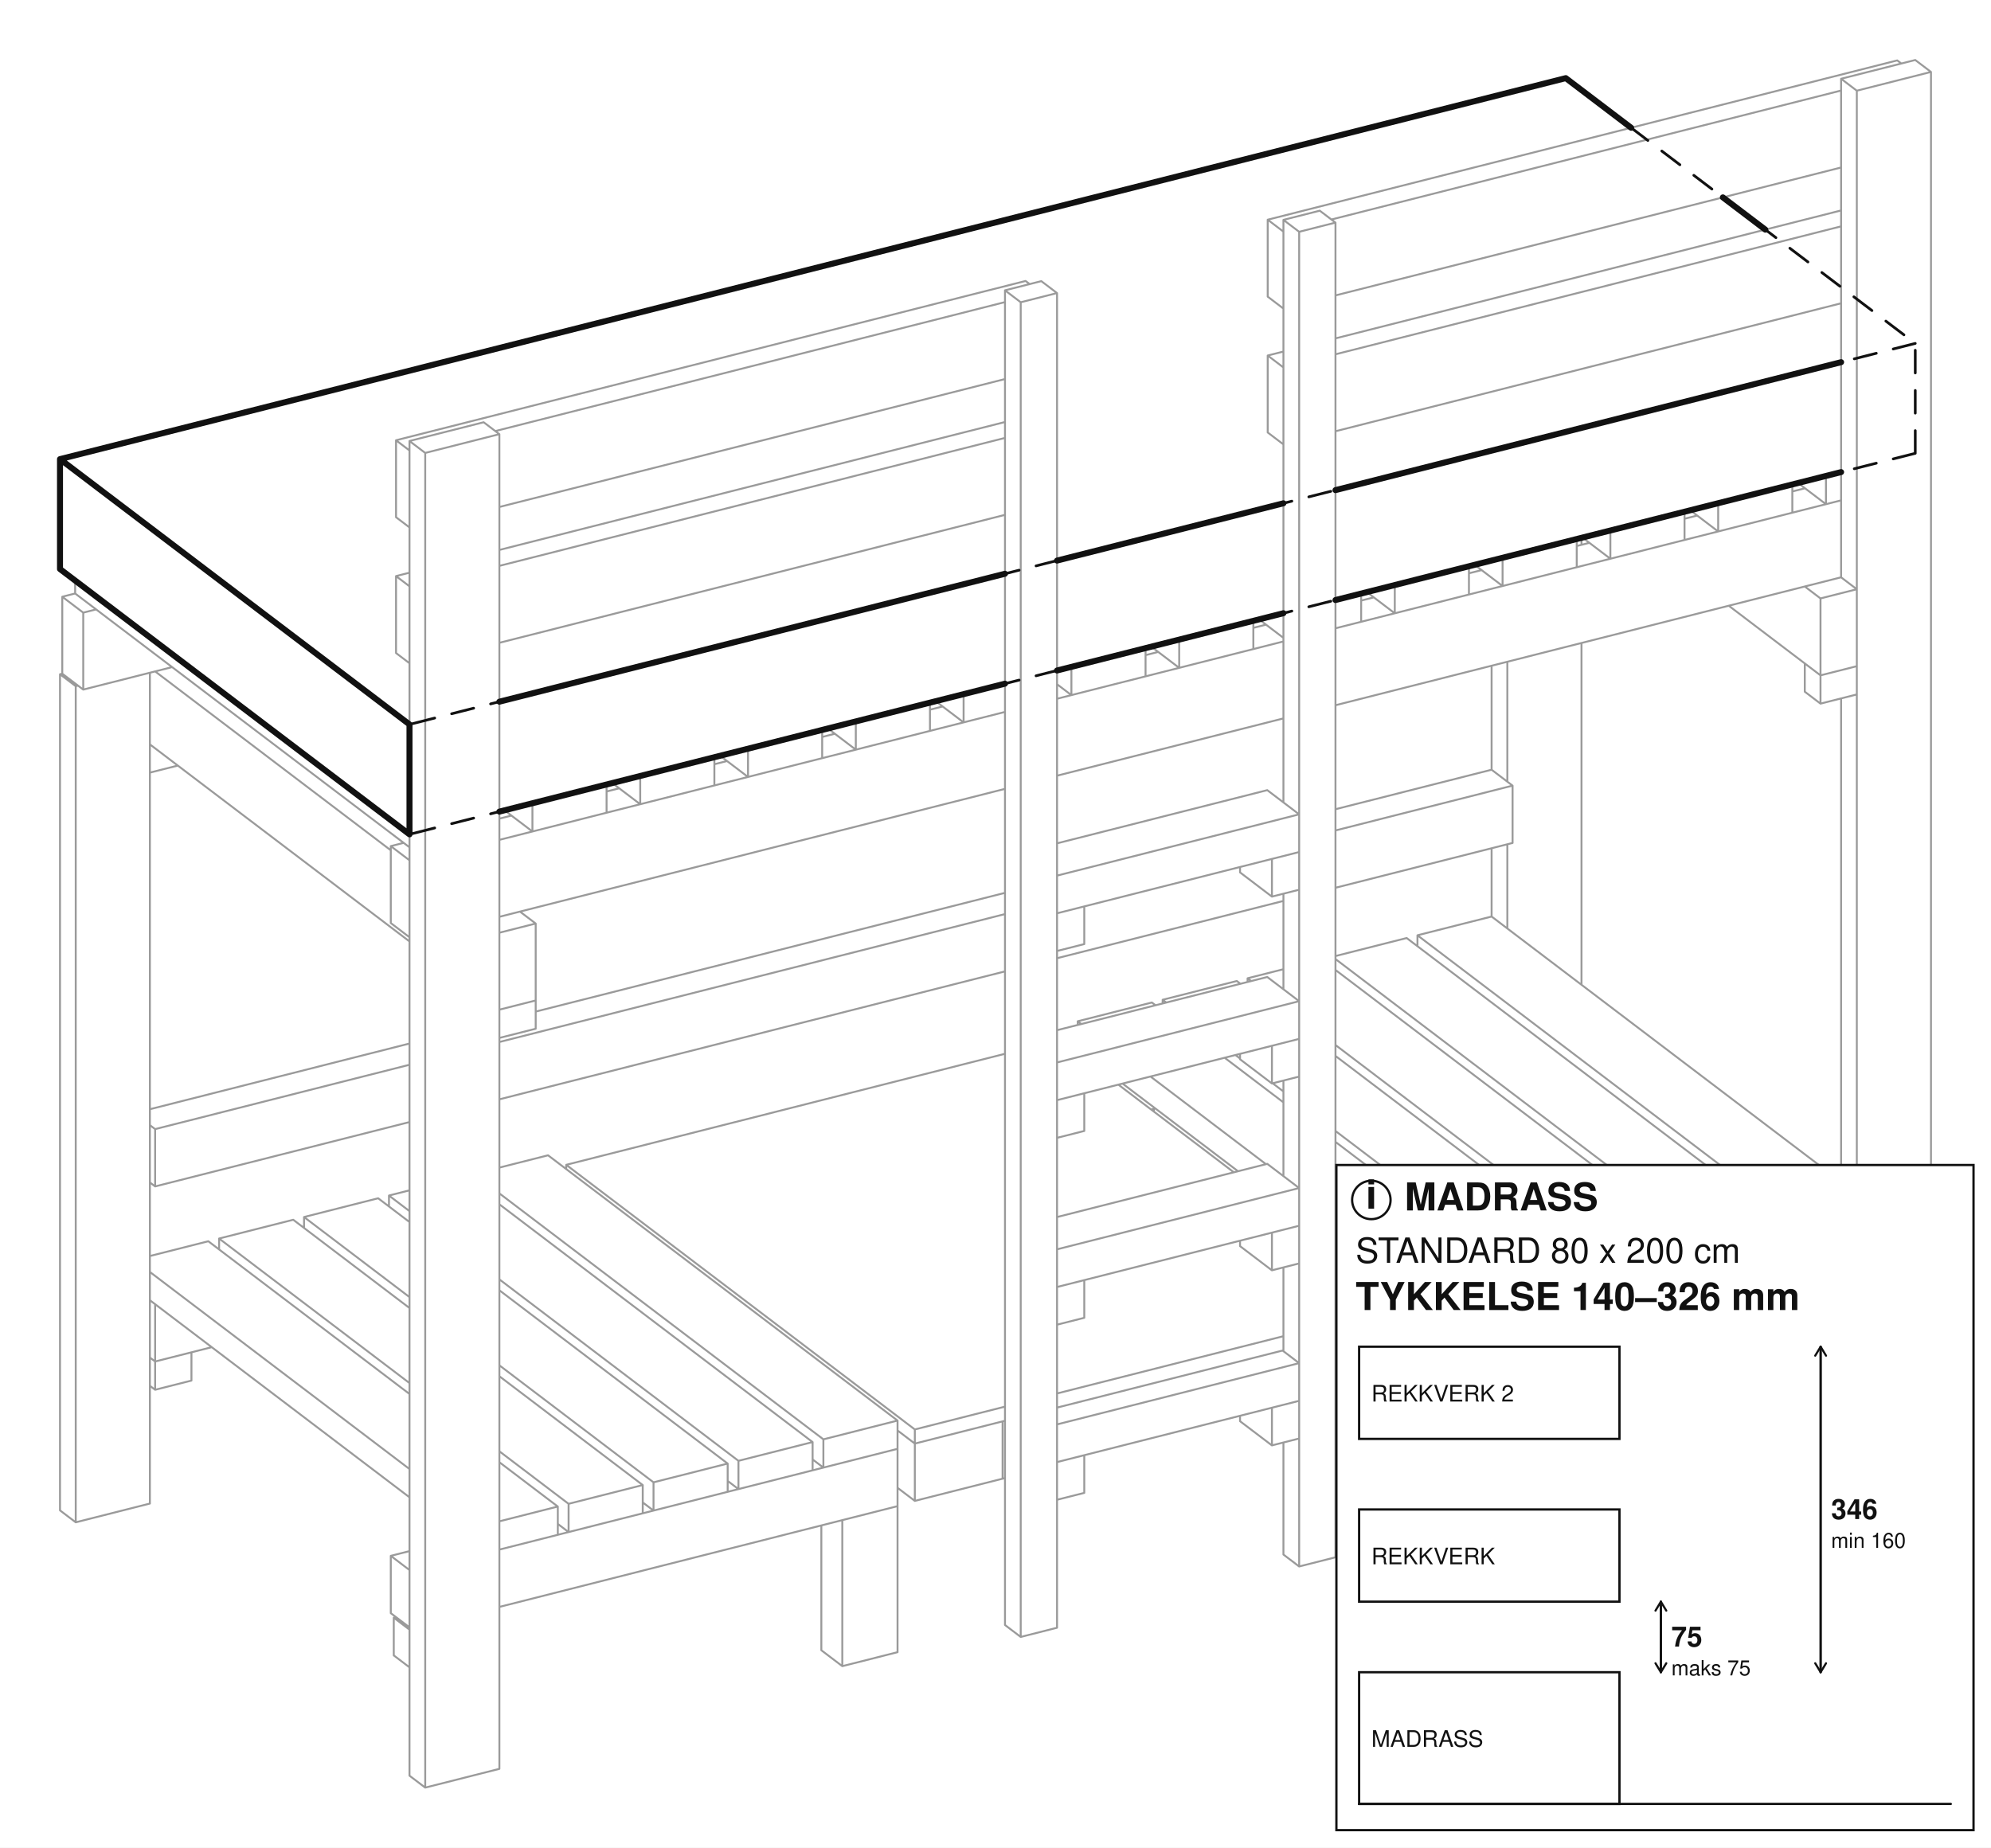
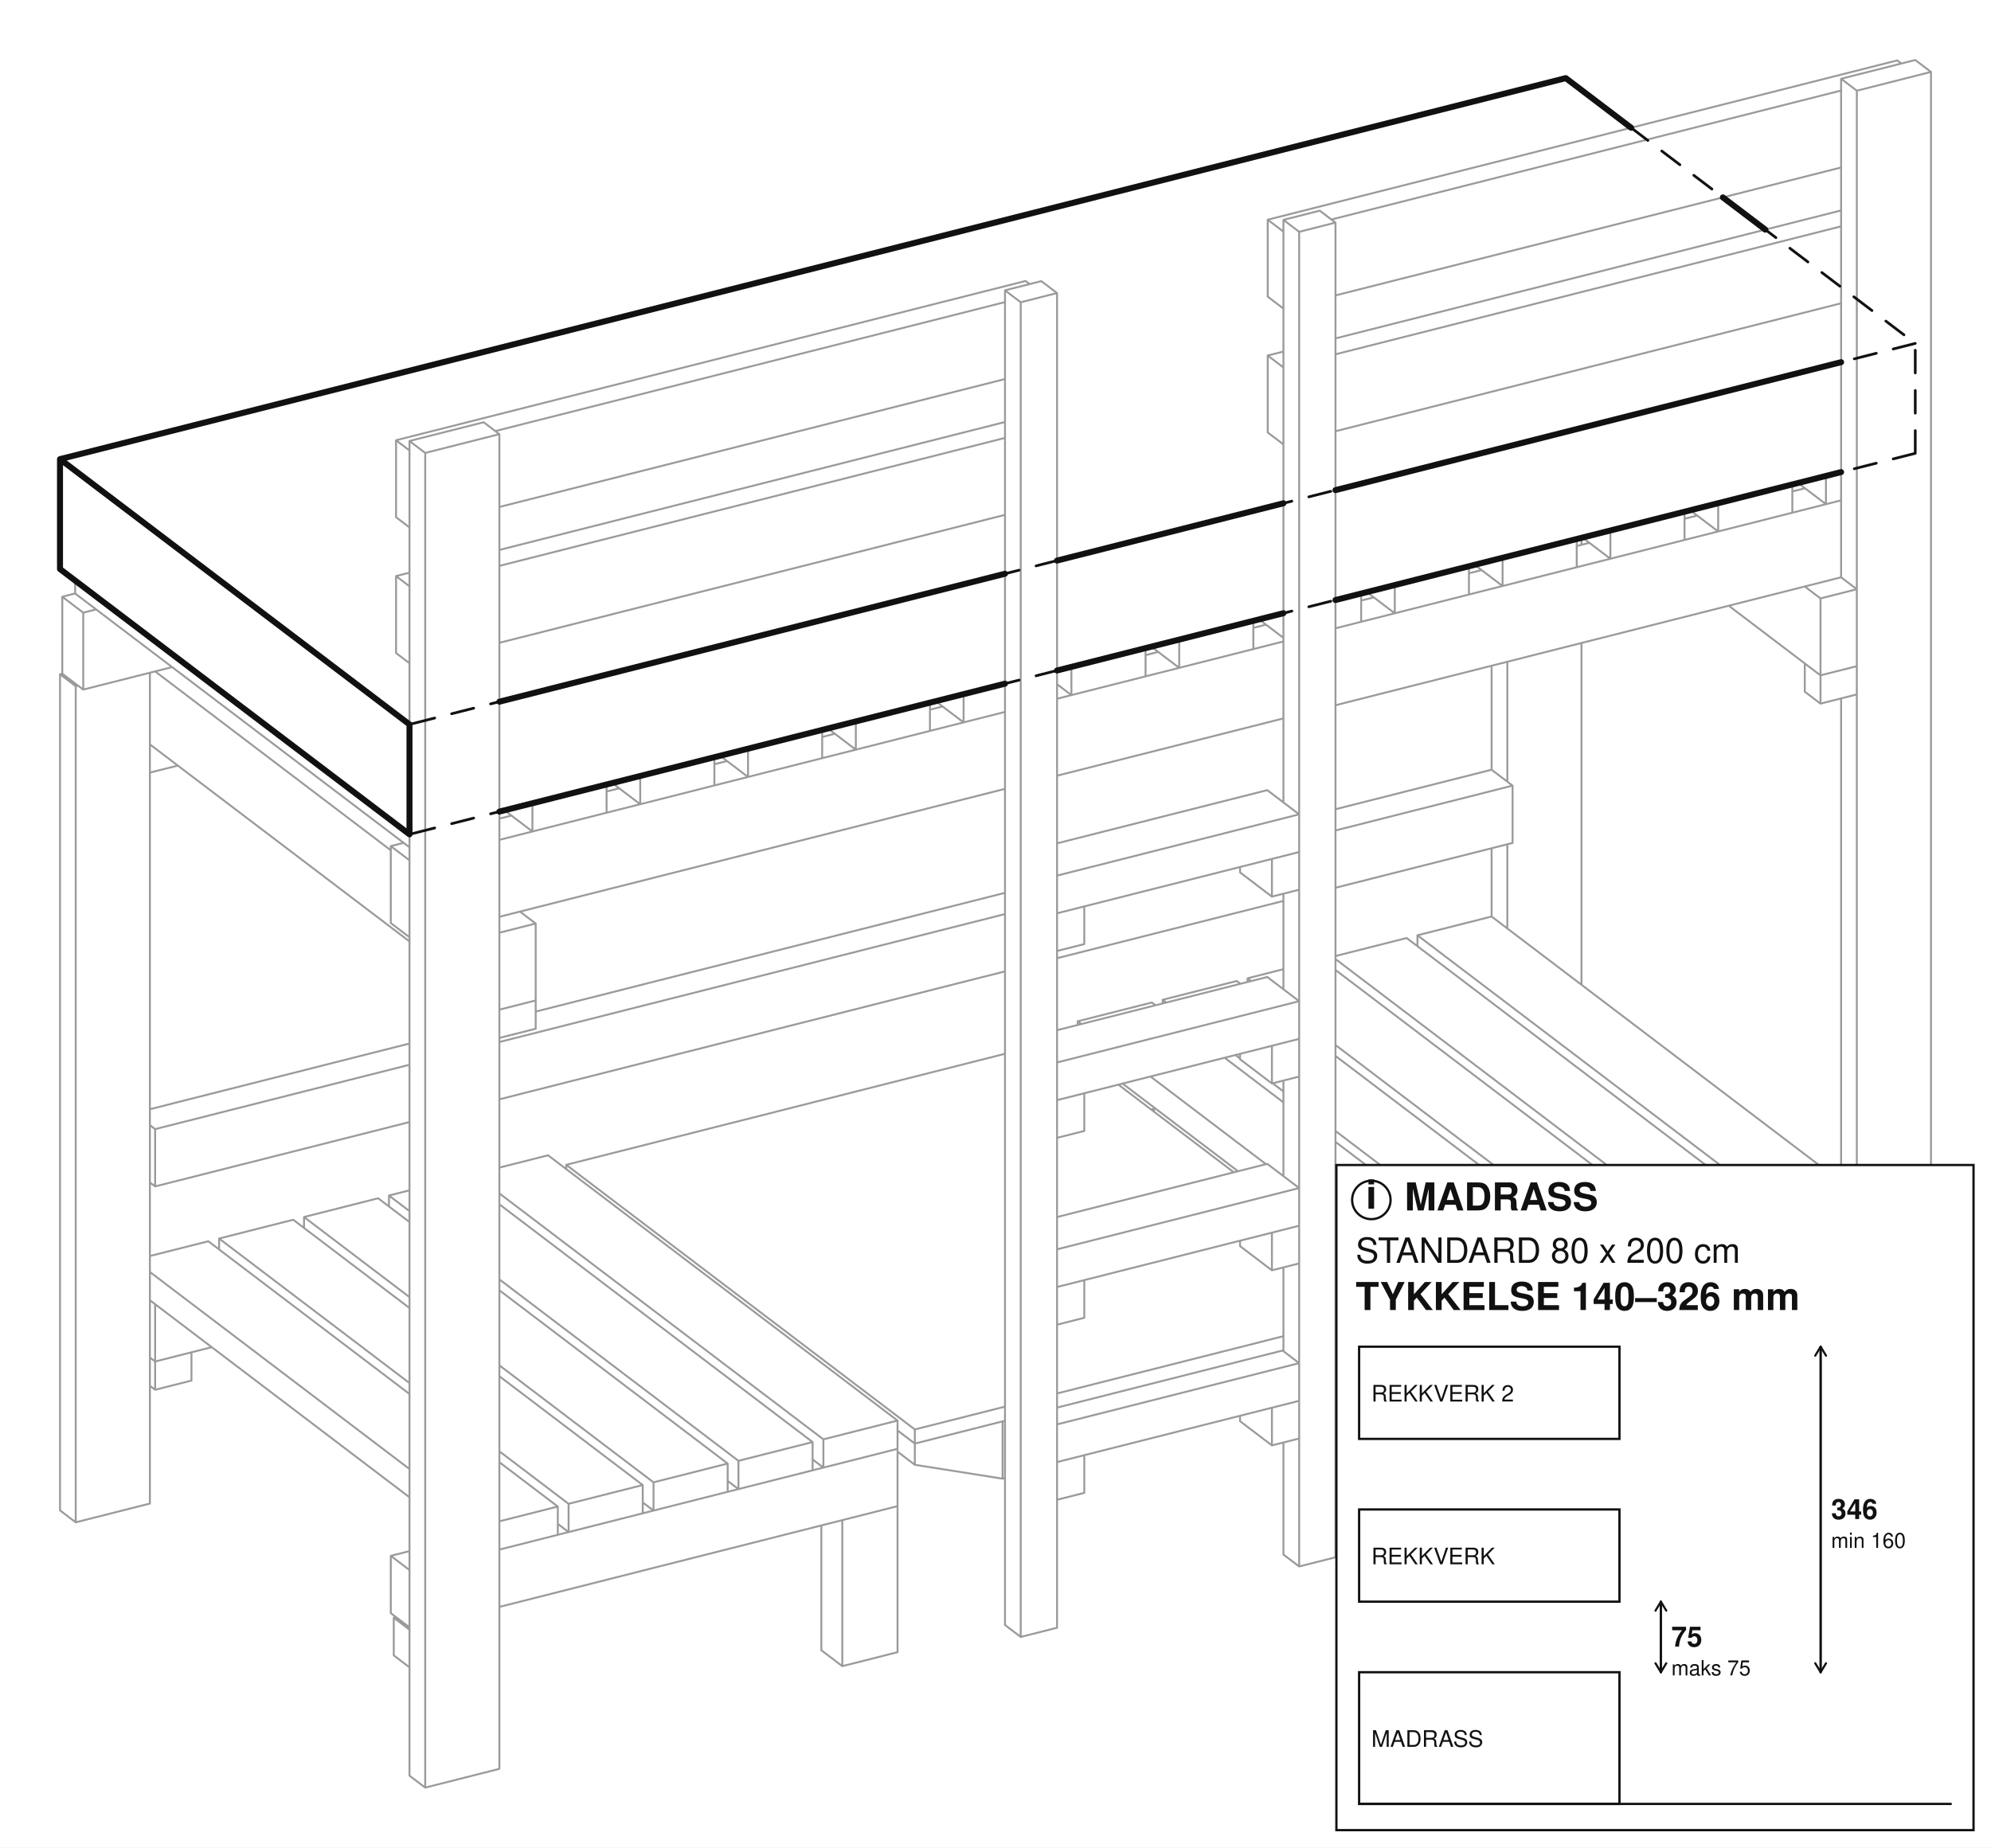
<svg xmlns="http://www.w3.org/2000/svg" viewBox="-1139.38 -905.73 2278.77 2115.17">
  <rect x="-1139.38" y="-905.73" width="2278.77" height="2115.17" fill="#ffffff" />
-   <path d="M-967.82,582.77 L-961.82,587.33 M-961.82,652.94 L-961.82,587.33 M-967.82,648.39 L-961.82,652.94 M182.92,363.21 L178.11,364.43 M-897.01,636.54 L-961.82,652.94 M-920.26,674.78 L-920.26,642.42 M-967.82,648.39 L-961.82,652.94 M-961.82,685.3 L-961.82,652.94 M-967.82,680.74 L-961.82,685.3 M-920.26,674.78 L-961.82,685.3 M-920.26,642.42 L-961.82,652.94 M670.7,221.64 L670.7,-169.63 M670.7,-282 L670.7,-290.06 M567.82,143.53 L567.82,65.37 M567.82,-24.54 L567.82,-143.59 M585.82,157.2 L585.82,60.81 M585.82,-10.88 L585.82,-148.15 M-967.82,815.56 L-967.82,-135.58 M-1070.7,823.37 L-1070.7,-133.84 M-1070.7,-133.84 L-1052.7,-120.17 M-1052.7,837.04 L-1052.7,-120.17 M-1070.7,823.37 L-1052.7,837.04 M-1068.1,-134.5 L-1070.7,-133.84 M-967.82,815.56 L-1052.7,837.04 M-1050.1,-120.83 L-1052.7,-120.17 M567.82,-24.54 L591.82,-6.32 M591.82,59.29 L591.82,-6.32 M-967.82,382.34 L-961.82,386.9 M-961.82,452.51 L-961.82,386.9 M-967.82,447.95 L-961.82,452.51 M567.82,-24.54 L389.13,20.68 M10.87,116.42 L-526.26,252.36 M-670.7,288.92 L-967.82,364.12 M591.82,59.29 L389.13,110.59 M329.56,125.67 L70.44,191.25 M10.87,206.33 L-567.82,352.79 M-670.7,378.83 L-961.82,452.51 M591.82,-6.32 L389.13,44.98 M10.87,140.72 L-567.82,287.18 M-670.7,313.22 L-961.82,386.9 M-1068.1,-134.5 L-1068.1,-222.58 M-1068.1,-222.58 L-1044.1,-204.36 M-1044.1,-116.28 L-1044.1,-204.36 M-1068.1,-134.5 L-1044.1,-116.28 M-1053.37,-226.31 L-1068.1,-222.58 M-942.37,-142.02 L-1044.1,-116.28 M-1029.37,-208.08 L-1044.1,-204.36 M-688.7,989.39 L-688.7,946.24 M-688.7,946.24 L-670.7,959.91 M-670.7,1003.05 L-670.7,959.91 M-688.7,989.39 L-670.7,1003.05 M-686.1,945.59 L-688.7,946.24 M1052.7,-837.04 L1070.7,-823.37 M1070.7,704.58 L1070.7,-823.37 M967.82,712.39 L967.82,-106.17 M967.82,-244.83 L967.82,-815.56 M967.82,-815.56 L985.82,-801.89 M985.82,726.06 L985.82,-801.89 M967.82,712.39 L985.82,726.06 M1052.7,-837.04 L967.82,-815.56 M1070.7,704.58 L985.82,726.06 M1070.7,-823.37 L985.82,-801.89 M-585.82,-422.34 L-567.82,-408.68 M-567.82,1119.27 L-567.82,-408.68 M-670.7,1127.09 L-670.7,-400.86 M-670.7,-400.86 L-652.7,-387.2 M-652.7,1140.75 L-652.7,-387.2 M-670.7,1127.09 L-652.7,1140.75 M-585.82,-422.34 L-670.7,-400.86 M-567.82,1119.27 L-652.7,1140.75 M-567.82,-408.68 L-652.7,-387.2 M985.82,-110.72 L985.82,-143.08 M926.26,-113.87 L926.26,-146.22 M926.26,-146.22 L944.26,-132.56 M944.26,-100.2 L944.26,-132.56 M926.26,-113.87 L944.26,-100.2 M985.82,-110.72 L944.26,-100.2 M985.82,-143.08 L944.26,-132.56 M-967.82,-21.22 L-967.82,-53.57 M-935.86,-29.3 L-967.82,-21.22 M-526.26,271.98 L-526.26,239.62 M-567.82,282.5 L-567.82,250.14 M-526.26,271.98 L-567.82,282.5 M-526.26,239.62 L-567.82,250.14 M967.82,-244.83 L985.82,-231.16 M985.82,-143.08 L985.82,-231.16 M926.26,-234.31 L944.26,-220.64 M944.26,-132.56 L944.26,-220.64 M839.25,-212.29 L944.26,-132.56 M985.82,-143.08 L944.26,-132.56 M985.82,-231.16 L944.26,-220.64 M-544.26,137.87 L-526.26,151.54 M-526.26,239.62 L-526.26,151.54 M-961.82,-137.1 L-692.1,67.7 M-567.82,250.14 L-567.82,162.06 M-967.82,-53.57 L-670.7,172.03 M-526.26,239.62 L-567.82,250.14 M-526.26,151.54 L-567.82,162.06 M-692.1,150.99 L-692.1,62.91 M-692.1,62.91 L-670.7,79.16 M-692.1,150.99 L-670.7,167.24 M926.5,-346.75 L912,-343.08 M803.13,-315.52 L788.62,-311.85 M679.75,-284.3 L665.25,-280.63 M556.38,-253.07 L541.87,-249.4 M433,-221.85 L418.5,-218.18 M309.63,-190.62 L295.12,-186.95 M186.25,-159.4 L171.75,-155.72 M-60.5,-96.94 L-75,-93.27 M-183.87,-65.72 L-198.38,-62.05 M-307.25,-34.49 L-321.75,-30.82 M-430.62,-3.27 L-445.13,0.4 M-554,27.96 L-567.82,31.46 M-677.37,59.18 L-692.1,62.91 M967.82,-244.83 L389.13,-98.36 M329.56,-83.29 L70.44,-17.7 M10.87,-2.63 L-567.82,143.84 M967.82,-332.91 L389.13,-186.45 M329.56,-171.37 L70.44,-105.79 M10.87,-90.71 L-567.82,55.75 M470.11,586.14 L470.11,581.27 M470.11,581.27 L494.11,599.5 M494.11,665.11 L494.11,599.5 M472.32,648.57 L494.11,665.11 M967.82,545.21 L494.11,665.11 M967.82,479.6 L494.11,599.5 M-112.11,818.54 L-112.11,752.92 M-692.1,941.03 L-692.1,875.42 M-692.1,875.42 L-670.7,891.67 M-692.1,941.03 L-670.7,957.28 M-670.7,870 L-692.1,875.42 M-112.11,818.54 L-567.82,933.88 M-112.11,752.92 L-567.82,868.26 M181.33,366.87 L181.33,363.62 M181.33,363.62 L178.11,364.43 M557.33,816.28 L557.33,649.11 M470.11,814.06 L470.11,670.17 M472.32,648.57 L494.11,665.11 M494.11,832.28 L494.11,665.11 M470.11,814.06 L494.11,832.28 M557.33,816.28 L494.11,832.28 M557.33,649.11 L494.11,665.11 M-112.11,985.71 L-112.11,818.54 M-199.33,983.49 L-199.33,840.61 M-175.33,1001.71 L-175.33,834.54 M-199.33,983.49 L-175.33,1001.71 M-112.11,985.71 L-175.33,1001.71 M-112.11,818.54 L-175.33,834.54 M328.56,640.38 L347.56,654.81 M347.56,697.95 L347.56,654.81 M70.44,768.09 L70.44,724.95 M347.56,697.95 L70.44,768.09 M347.56,654.81 L70.44,724.95 M311.06,426.66 L347.56,454.38 M347.56,497.52 L347.56,454.38 M70.44,567.66 L70.44,524.52 M311.06,426.66 L70.44,487.56 M347.56,497.52 L70.44,567.66 M347.56,454.38 L70.44,524.52 M311.06,212.75 L347.56,240.46 M347.56,283.61 L347.56,240.46 M70.44,353.74 L70.44,310.6 M311.06,212.75 L70.44,273.65 M347.56,283.61 L70.44,353.74 M347.56,240.46 L70.44,310.6 M311.06,-1.16 L347.56,26.55 M347.56,69.69 L347.56,26.55 M70.44,139.83 L70.44,96.69 M311.06,-1.16 L70.44,59.74 M347.56,69.69 L70.44,139.83 M347.56,26.55 L70.44,96.69 M371.13,-664.54 L389.13,-650.88 M389.13,877.07 L389.13,-650.88 M329.56,873.93 L329.56,745.65 M329.56,641.14 L329.56,545.22 M329.56,440.71 L329.56,331.3 M329.56,226.8 L329.56,117.39 M329.56,12.88 L329.56,-654.02 M329.56,-654.02 L347.56,-640.35 M347.56,887.59 L347.56,-640.35 M329.56,873.93 L347.56,887.59 M371.13,-664.54 L329.56,-654.02 M389.13,877.07 L347.56,887.59 M389.13,-650.88 L347.56,-640.35 M52.44,-583.88 L70.44,-570.22 M70.44,957.73 L70.44,-570.22 M10.87,954.59 L10.87,-573.36 M10.87,-573.36 L28.87,-559.69 M28.87,968.26 L28.87,-559.69 M10.87,954.59 L28.87,968.26 M52.44,-583.88 L10.87,-573.36 M70.44,957.73 L28.87,968.26 M70.44,-570.22 L28.87,-559.69 M347.56,741.09 L347.56,697.95 M279.89,721.27 L279.89,715.08 M316.39,748.98 L316.39,705.84 M279.89,721.27 L316.39,748.98 M347.56,741.09 L316.39,748.98 M347.56,697.95 L316.39,705.84 M347.56,540.66 L347.56,497.52 M279.89,520.84 L279.89,514.65 M316.39,548.55 L316.39,505.41 M279.89,520.84 L316.39,548.55 M347.56,540.66 L316.39,548.55 M347.56,497.52 L316.39,505.41 M347.56,326.75 L347.56,283.61 M279.89,306.92 L279.89,300.73 M316.39,334.64 L316.39,291.5 M279.89,306.92 L316.39,334.64 M347.56,326.75 L316.39,334.64 M347.56,283.61 L316.39,291.5 M347.56,112.83 L347.56,69.69 M279.89,93.01 L279.89,86.82 M316.39,120.73 L316.39,77.58 M279.89,93.01 L316.39,120.73 M347.56,112.83 L316.39,120.73 M347.56,69.69 L316.39,77.58 M101.61,803.34 L101.61,760.2 M70.44,811.23 L70.44,768.09 M101.61,803.34 L70.44,811.23 M101.61,760.2 L70.44,768.09 M101.61,602.91 L101.61,559.77 M70.44,610.8 L70.44,567.66 M101.61,602.91 L70.44,610.8 M101.61,559.77 L70.44,567.66 M101.61,389 L101.61,345.85 M70.44,396.89 L70.44,353.74 M101.61,389 L70.44,396.89 M101.61,345.85 L70.44,353.74 M101.61,175.08 L101.61,131.94 M70.44,182.97 L70.44,139.83 M101.61,175.08 L70.44,182.97 M101.61,131.94 L70.44,139.83 M567.82,143.53 L967.82,447.24 M967.82,479.6 L967.82,447.24 M482.95,177.51 L482.95,165.01 M482.95,165.01 L882.95,468.72 M882.95,501.08 L882.95,468.72 M870.61,491.71 L882.95,501.08 M567.82,143.53 L482.95,165.01 M967.82,479.6 L882.95,501.08 M967.82,447.24 L882.95,468.72 M470.61,168.14 L870.61,471.85 M870.61,504.2 L870.61,471.85 M389.13,192.19 L785.74,493.33 M785.74,525.68 L785.74,493.33 M773.4,516.31 L785.74,525.68 M470.61,168.14 L389.13,188.76 M870.61,504.2 L785.74,525.68 M870.61,471.85 L785.74,493.33 M389.13,204.68 L773.4,496.45 M773.4,528.81 L773.4,496.45 M288.53,218.45 L288.53,214.22 M288.53,214.22 L292.71,217.39 M389.13,290.6 L688.53,517.93 M688.53,550.29 L688.53,517.93 M676.19,540.92 L688.53,550.29 M329.56,203.83 L288.53,214.22 M773.4,528.81 L688.53,550.29 M773.4,496.45 L688.53,517.93 M276.19,217.34 L280.37,220.52 M389.13,303.1 L676.19,521.05 M676.19,553.41 L676.19,521.05 M191.32,243.06 L191.32,238.82 M191.32,238.82 L195.5,242 M274.62,302.07 L279.89,306.07 M317.23,334.42 L329.56,343.79 M389.13,389.02 L591.32,542.53 M591.32,574.89 L591.32,542.53 M578.98,565.52 L591.32,574.89 M276.19,217.34 L191.32,238.82 M676.19,553.41 L591.32,574.89 M676.19,521.05 L591.32,542.53 M178.98,241.95 L183.16,245.12 M262.28,305.19 L329.56,356.28 M389.13,401.51 L578.98,545.66 M578.98,578.01 L578.98,545.66 M94.11,267.66 L94.11,263.43 M94.11,263.43 L98.29,266.6 M177.41,326.67 L309.59,427.04 M389.13,487.43 L494.11,567.14 M494.11,599.5 L494.11,567.14 M145.44,334.76 L277.63,435.13 M389.13,519.79 L494.11,599.5 M178.98,241.95 L94.11,263.43 M578.98,578.01 L494.11,599.5 M578.98,545.66 L494.11,567.14 M-900.95,515.27 L-670.7,690.1 M-567.82,768.21 L-500.95,818.98 M-500.95,851.34 L-500.95,818.98 M-967.82,550.42 L-670.7,776.02 M-967.82,582.77 L-670.7,808.38 M-900.95,515.27 L-967.82,532.19 M-500.95,851.34 L-567.82,868.26 M-500.95,818.98 L-567.82,835.91 M-803.74,490.67 L-670.7,591.69 M-567.82,669.79 L-403.74,794.38 M-403.74,826.74 L-403.74,794.38 M-888.61,524.64 L-888.61,512.15 M-888.61,512.15 L-670.7,677.61 M-567.82,755.72 L-488.61,815.86 M-488.61,848.22 L-488.61,815.86 M-500.95,838.85 L-488.61,848.22 M-803.74,490.67 L-888.61,512.15 M-403.74,826.74 L-488.61,848.22 M-403.74,794.38 L-488.61,815.86 M-706.53,466.06 L-670.7,493.27 M-567.82,571.38 L-306.53,769.78 M-306.53,802.13 L-306.53,769.78 M-791.4,500.04 L-791.4,487.54 M-791.4,487.54 L-670.7,579.19 M-567.82,657.3 L-391.4,791.26 M-391.4,823.61 L-391.4,791.26 M-403.74,814.24 L-391.4,823.61 M-706.53,466.06 L-791.4,487.54 M-306.53,802.13 L-391.4,823.61 M-306.53,769.78 L-391.4,791.26 M-567.82,472.97 L-209.32,745.17 M-209.32,777.53 L-209.32,745.17 M-694.19,475.43 L-694.19,462.94 M-694.19,462.94 L-670.7,480.78 M-567.82,558.89 L-294.19,766.65 M-294.19,799.01 L-294.19,766.65 M-306.53,789.64 L-294.19,799.01 M-670.7,456.99 L-694.19,462.94 M-209.32,777.53 L-294.19,799.01 M-209.32,745.17 L-294.19,766.65 M-512.11,416.86 L-112.11,720.57 M-112.11,752.92 L-112.11,720.57 M-567.82,460.47 L-196.98,742.05 M-196.98,774.41 L-196.98,742.05 M-209.32,765.03 L-196.98,774.41 M-512.11,416.86 L-567.82,430.96 M-112.11,752.92 L-196.98,774.41 M-112.11,720.57 L-196.98,742.05 M950.5,-328.53 L950.5,-360.88 M918.54,-352.79 L950.5,-328.53 M967.82,-332.91 L950.5,-328.53 M967.82,-365.27 L950.5,-360.88 M-75,-68.98 L-75,-101.33 M-159.87,-47.5 L-159.87,-79.85 M-191.83,-71.76 L-159.87,-47.5 M-75,-68.98 L-159.87,-47.5 M-75,-101.33 L-159.87,-79.85 M-198.38,-37.75 L-198.38,-70.11 M-283.25,-16.27 L-283.25,-48.63 M-315.21,-40.54 L-283.25,-16.27 M-198.38,-37.75 L-283.25,-16.27 M-198.38,-70.11 L-283.25,-48.63 M-321.75,-6.53 L-321.75,-38.88 M-406.62,14.96 L-406.62,-17.4 M-438.59,-9.31 L-406.62,14.96 M-321.75,-6.53 L-406.62,14.96 M-321.75,-38.88 L-406.62,-17.4 M-445.13,24.7 L-445.13,-7.66 M-530,46.18 L-530,13.82 M-561.96,21.91 L-530,46.18 M-445.13,24.7 L-530,46.18 M-445.13,-7.66 L-530,13.82 M-1053.37,-226.31 L-1053.37,-241.13 M-1053.37,-226.31 L-670.7,64.25 M912,-318.78 L912,-351.14 M827.13,-297.3 L827.13,-329.66 M795.17,-321.57 L827.13,-297.3 M912,-318.78 L827.13,-297.3 M912,-351.14 L827.13,-329.66 M788.62,-287.55 L788.62,-319.91 M703.75,-266.07 L703.75,-298.43 M671.79,-290.34 L703.75,-266.07 M788.62,-287.55 L703.75,-266.07 M788.62,-319.91 L703.75,-298.43 M665.25,-256.33 L665.25,-288.69 M580.38,-234.85 L580.38,-267.21 M548.42,-259.12 L580.38,-234.85 M665.25,-256.33 L580.38,-234.85 M665.25,-288.69 L580.38,-267.21 M541.87,-225.1 L541.87,-257.46 M457,-203.62 L457,-235.98 M425.04,-227.89 L457,-203.62 M541.87,-225.1 L457,-203.62 M541.87,-257.46 L457,-235.98 M418.5,-193.88 L418.5,-226.23 M301.67,-196.67 L329.56,-175.48 M418.5,-193.88 L389.13,-186.45 M418.5,-226.23 L389.13,-218.8 M295.12,-162.65 L295.12,-195.01 M210.25,-141.17 L210.25,-173.53 M178.29,-165.44 L210.25,-141.17 M295.12,-162.65 L210.25,-141.17 M295.12,-195.01 L210.25,-173.53 M171.75,-131.43 L171.75,-163.78 M86.88,-109.95 L86.88,-142.3 M70.44,-122.43 L86.88,-109.95 M171.75,-131.43 L86.88,-109.95 M171.75,-163.78 L86.88,-142.3 M-36.5,-78.72 L-36.5,-111.08 M-68.46,-102.99 L-36.5,-78.72 M10.87,-90.71 L-36.5,-78.72 M10.87,-123.07 L-36.5,-111.08 M311.56,-410.63 L311.56,-498.72 M311.56,-498.72 L329.56,-485.05 M329.56,-396.97 L329.56,-485.05 M311.56,-410.63 L329.56,-396.97 M967.82,-664.81 L389.13,-518.35 M329.56,-503.27 L311.56,-498.72 M967.82,-558.51 L389.13,-412.04 M967.82,-646.59 L389.13,-500.13 M1032.1,-836.57 L1036.78,-833.01 M311.56,-566.13 L311.56,-654.21 M311.56,-654.21 L329.56,-640.54 M329.56,-552.46 L329.56,-640.54 M311.56,-566.13 L329.56,-552.46 M1032.1,-836.57 L311.56,-654.21 M967.82,-714 L389.13,-567.53 M967.82,-802.08 L384.45,-654.43 M-686.1,-158.13 L-686.1,-246.21 M-686.1,-246.21 L-670.7,-234.52 M-686.1,-158.13 L-670.7,-146.44 M10.87,-422.61 L-567.82,-276.15 M-670.7,-250.11 L-686.1,-246.21 M10.87,-316.31 L-567.82,-169.84 M10.87,-404.39 L-567.82,-257.93 M34.44,-584.07 L39.12,-580.51 M-686.1,-313.62 L-686.1,-401.71 M-686.1,-401.71 L-670.7,-390.01 M-686.1,-313.62 L-670.7,-301.93 M34.44,-584.07 L-686.1,-401.71 M10.87,-471.8 L-567.82,-325.33 M10.87,-559.88 L-572.51,-412.23 M140.64,335.98 L272.82,436.34 M389.13,524.65 L472.32,587.82 M472.32,604 L472.32,587.82 M-491.32,432.64 L-491.32,427.77 M-491.32,427.77 L-92.32,730.73 M-92.32,746.91 L-92.32,730.73 M-112.11,731.88 L-92.32,746.91 M10.87,300.67 L-491.32,427.77 M472.32,604 L389.13,625.05 M329.56,640.13 L70.44,705.71 M10.87,720.79 L-92.32,746.91 M472.32,587.82 L389.13,608.87 M329.56,623.95 L70.44,689.53 M10.87,704.61 L-92.32,730.73 M472.32,669.61 L472.32,604 M472.32,669.61 L389.13,690.66 M472.32,604 L389.13,625.05 M8.13,787.09 L8.13,721.48 M-112.11,731.88 L-92.32,746.91 M-92.32,812.52 L-92.32,746.91 M-112.11,797.5 L-92.32,812.52 M8.13,787.09 L-92.32,812.52 M8.13,721.48 L-92.32,746.91 M8.13,787.09 L8.13,721.48 M10.87,786.4 L8.13,787.09 M10.87,720.79 L8.13,721.48" fill="none" stroke="#9a9a9a" stroke-width="2.2" stroke-linecap="round" stroke-linejoin="round" />
+   <path d="M-967.82,582.77 L-961.82,587.33 M-961.82,652.94 L-961.82,587.33 M-967.82,648.39 L-961.82,652.94 M182.92,363.21 L178.11,364.43 M-897.01,636.54 L-961.82,652.94 M-920.26,674.78 L-920.26,642.42 M-967.82,648.39 L-961.82,652.94 M-961.82,685.3 L-961.82,652.94 M-967.82,680.74 L-961.82,685.3 M-920.26,674.78 L-961.82,685.3 M-920.26,642.42 L-961.82,652.94 M670.7,221.64 L670.7,-169.63 M670.7,-282 L670.7,-290.06 M567.82,143.53 L567.82,65.37 M567.82,-24.54 L567.82,-143.59 M585.82,157.2 L585.82,60.81 M585.82,-10.88 L585.82,-148.15 M-967.82,815.56 L-967.82,-135.58 M-1070.7,823.37 L-1070.7,-133.84 M-1070.7,-133.84 L-1052.7,-120.17 M-1052.7,837.04 L-1052.7,-120.17 M-1070.7,823.37 L-1052.7,837.04 M-1068.1,-134.5 L-1070.7,-133.84 M-967.82,815.56 L-1052.7,837.04 M-1050.1,-120.83 L-1052.7,-120.17 M567.82,-24.54 L591.82,-6.32 M591.82,59.29 L591.82,-6.32 M-967.82,382.34 L-961.82,386.9 M-961.82,452.51 L-961.82,386.9 M-967.82,447.95 L-961.82,452.51 M567.82,-24.54 L389.13,20.68 M10.87,116.42 L-526.26,252.36 M-670.7,288.92 L-967.82,364.12 M591.82,59.29 L389.13,110.59 M329.56,125.67 L70.44,191.25 M10.87,206.33 L-567.82,352.79 M-670.7,378.83 L-961.82,452.51 M591.82,-6.32 L389.13,44.98 M10.87,140.72 L-567.82,287.18 M-670.7,313.22 L-961.82,386.9 M-1068.1,-134.5 L-1068.1,-222.58 M-1068.1,-222.58 L-1044.1,-204.36 M-1044.1,-116.28 L-1044.1,-204.36 M-1068.1,-134.5 L-1044.1,-116.28 M-1053.37,-226.31 L-1068.1,-222.58 M-942.37,-142.02 L-1044.1,-116.28 M-1029.37,-208.08 L-1044.1,-204.36 M-688.7,989.39 L-688.7,946.24 M-688.7,946.24 L-670.7,959.91 M-670.7,1003.05 L-670.7,959.91 M-688.7,989.39 L-670.7,1003.05 M-686.1,945.59 L-688.7,946.24 M1052.7,-837.04 L1070.7,-823.37 M1070.7,704.58 L1070.7,-823.37 M967.82,712.39 L967.82,-106.17 M967.82,-244.83 L967.82,-815.56 M967.82,-815.56 L985.82,-801.89 M985.82,726.06 L985.82,-801.89 M967.82,712.39 L985.82,726.06 M1052.7,-837.04 L967.82,-815.56 M1070.7,704.58 L985.82,726.06 M1070.7,-823.37 L985.82,-801.89 M-585.82,-422.34 L-567.82,-408.68 M-567.82,1119.27 L-567.82,-408.68 M-670.7,1127.09 L-670.7,-400.86 M-670.7,-400.86 L-652.7,-387.2 M-652.7,1140.75 L-652.7,-387.2 M-670.7,1127.09 L-652.7,1140.75 M-585.82,-422.34 L-670.7,-400.86 M-567.82,1119.27 L-652.7,1140.75 M-567.82,-408.68 L-652.7,-387.2 M985.82,-110.72 L985.82,-143.08 M926.26,-113.87 L926.26,-146.22 M926.26,-146.22 L944.26,-132.56 M944.26,-100.2 L944.26,-132.56 M926.26,-113.87 L944.26,-100.2 M985.82,-110.72 L944.26,-100.2 M985.82,-143.08 L944.26,-132.56 M-967.82,-21.22 L-967.82,-53.57 M-935.86,-29.3 L-967.82,-21.22 M-526.26,271.98 L-526.26,239.62 M-567.82,282.5 L-567.82,250.14 M-526.26,271.98 L-567.82,282.5 M-526.26,239.62 L-567.82,250.14 M967.82,-244.83 L985.82,-231.16 M985.82,-143.08 L985.82,-231.16 M926.26,-234.31 L944.26,-220.64 M944.26,-132.56 L944.26,-220.64 M839.25,-212.29 L944.26,-132.56 M985.82,-143.08 L944.26,-132.56 M985.82,-231.16 L944.26,-220.64 M-544.26,137.87 L-526.26,151.54 M-526.26,239.62 L-526.26,151.54 M-961.82,-137.1 L-692.1,67.7 M-567.82,250.14 L-567.82,162.06 M-967.82,-53.57 L-670.7,172.03 M-526.26,239.62 L-567.82,250.14 M-526.26,151.54 L-567.82,162.06 M-692.1,150.99 L-692.1,62.91 M-692.1,62.91 L-670.7,79.16 M-692.1,150.99 L-670.7,167.24 M926.5,-346.75 L912,-343.08 M803.13,-315.52 L788.62,-311.85 M679.75,-284.3 L665.25,-280.63 M556.38,-253.07 L541.87,-249.4 M433,-221.85 L418.5,-218.18 M309.63,-190.62 L295.12,-186.95 M186.25,-159.4 L171.75,-155.72 M-60.5,-96.94 L-75,-93.27 M-183.87,-65.72 L-198.38,-62.05 M-307.25,-34.49 L-321.75,-30.82 M-430.62,-3.27 L-445.13,0.4 M-554,27.96 L-567.82,31.46 M-677.37,59.18 L-692.1,62.91 M967.82,-244.83 L389.13,-98.36 M329.56,-83.29 L70.44,-17.7 M10.87,-2.63 L-567.82,143.84 M967.82,-332.91 L389.13,-186.45 M329.56,-171.37 L70.44,-105.79 M10.87,-90.71 L-567.82,55.75 M470.11,646.88 L470.11,629.74 M470.11,586.14 L470.11,581.27 M470.11,581.27 L494.11,599.5 M494.11,665.11 L494.11,599.5 M470.11,646.88 L494.11,665.11 M967.82,545.21 L494.11,665.11 M967.82,479.6 L494.11,599.5 M-112.11,818.54 L-112.11,752.92 M-692.1,941.03 L-692.1,875.42 M-692.1,875.42 L-670.7,891.67 M-692.1,941.03 L-670.7,957.28 M-670.7,870 L-692.1,875.42 M-112.11,818.54 L-567.82,933.88 M-112.11,752.92 L-567.82,868.26 M181.33,366.87 L181.33,363.62 M181.33,363.62 L178.11,364.43 M557.33,816.28 L557.33,649.11 M470.11,814.06 L470.11,646.88 M470.11,646.88 L494.11,665.11 M494.11,832.28 L494.11,665.11 M470.11,814.06 L494.11,832.28 M557.33,816.28 L494.11,832.28 M557.33,649.11 L494.11,665.11 M-112.11,985.71 L-112.11,818.54 M-199.33,983.49 L-199.33,840.61 M-175.33,1001.71 L-175.33,834.54 M-199.33,983.49 L-175.33,1001.71 M-112.11,985.71 L-175.33,1001.71 M-112.11,818.54 L-175.33,834.54 M328.56,640.38 L347.56,654.81 M347.56,697.95 L347.56,654.81 M70.44,768.09 L70.44,724.95 M347.56,697.95 L70.44,768.09 M347.56,654.81 L70.44,724.95 M311.06,426.66 L347.56,454.38 M347.56,497.52 L347.56,454.38 M70.44,567.66 L70.44,524.52 M311.06,426.66 L70.44,487.56 M347.56,497.52 L70.44,567.66 M347.56,454.38 L70.44,524.52 M311.06,212.75 L347.56,240.46 M347.56,283.61 L347.56,240.46 M70.44,353.74 L70.44,310.6 M311.06,212.75 L70.44,273.65 M347.56,283.61 L70.44,353.74 M347.56,240.46 L70.44,310.6 M311.06,-1.16 L347.56,26.55 M347.56,69.69 L347.56,26.55 M70.44,139.83 L70.44,96.69 M311.06,-1.16 L70.44,59.74 M347.56,69.69 L70.44,139.83 M347.56,26.55 L70.44,96.69 M371.13,-664.54 L389.13,-650.88 M389.13,877.07 L389.13,-650.88 M329.56,873.93 L329.56,745.65 M329.56,641.14 L329.56,545.22 M329.56,440.71 L329.56,331.3 M329.56,226.8 L329.56,117.39 M329.56,12.88 L329.56,-654.02 M329.56,-654.02 L347.56,-640.35 M347.56,887.59 L347.56,-640.35 M329.56,873.93 L347.56,887.59 M371.13,-664.54 L329.56,-654.02 M389.13,877.07 L347.56,887.59 M389.13,-650.88 L347.56,-640.35 M52.44,-583.88 L70.44,-570.22 M70.44,957.73 L70.44,-570.22 M10.87,954.59 L10.87,-573.36 M10.87,-573.36 L28.87,-559.69 M28.87,968.26 L28.87,-559.69 M10.87,954.59 L28.87,968.26 M52.44,-583.88 L10.87,-573.36 M70.44,957.73 L28.87,968.26 M70.44,-570.22 L28.87,-559.69 M347.56,741.09 L347.56,697.95 M279.89,721.27 L279.89,715.08 M316.39,748.98 L316.39,705.84 M279.89,721.27 L316.39,748.98 M347.56,741.09 L316.39,748.98 M347.56,697.95 L316.39,705.84 M347.56,540.66 L347.56,497.52 M279.89,520.84 L279.89,514.65 M316.39,548.55 L316.39,505.41 M279.89,520.84 L316.39,548.55 M347.56,540.66 L316.39,548.55 M347.56,497.52 L316.39,505.41 M347.56,326.75 L347.56,283.61 M279.89,306.92 L279.89,300.73 M316.39,334.64 L316.39,291.5 M279.89,306.92 L316.39,334.64 M347.56,326.75 L316.39,334.64 M347.56,283.61 L316.39,291.5 M347.56,112.83 L347.56,69.69 M279.89,93.01 L279.89,86.82 M316.39,120.73 L316.39,77.58 M279.89,93.01 L316.39,120.73 M347.56,112.83 L316.39,120.73 M347.56,69.69 L316.39,77.58 M101.61,803.34 L101.61,760.2 M70.44,811.23 L70.44,768.09 M101.61,803.34 L70.44,811.23 M101.61,760.2 L70.44,768.09 M101.61,602.91 L101.61,559.77 M70.44,610.8 L70.44,567.66 M101.61,602.91 L70.44,610.8 M101.61,559.77 L70.44,567.66 M101.61,389 L101.61,345.85 M70.44,396.89 L70.44,353.74 M101.61,389 L70.44,396.89 M101.61,345.85 L70.44,353.74 M101.61,175.08 L101.61,131.94 M70.44,182.97 L70.44,139.83 M101.61,175.08 L70.44,182.97 M101.61,131.94 L70.44,139.83 M567.82,143.53 L967.82,447.24 M967.82,479.6 L967.82,447.24 M482.95,177.51 L482.95,165.01 M482.95,165.01 L882.95,468.72 M882.95,501.08 L882.95,468.72 M870.61,491.71 L882.95,501.08 M567.82,143.53 L482.95,165.01 M967.82,479.6 L882.95,501.08 M967.82,447.24 L882.95,468.72 M470.61,168.14 L870.61,471.85 M870.61,504.2 L870.61,471.85 M389.13,192.19 L785.74,493.33 M785.74,525.68 L785.74,493.33 M773.4,516.31 L785.74,525.68 M470.61,168.14 L389.13,188.76 M870.61,504.2 L785.74,525.68 M870.61,471.85 L785.74,493.33 M389.13,204.68 L773.4,496.45 M773.4,528.81 L773.4,496.45 M288.53,218.45 L288.53,214.22 M288.53,214.22 L292.71,217.39 M389.13,290.6 L688.53,517.93 M688.53,550.29 L688.53,517.93 M676.19,540.92 L688.53,550.29 M329.56,203.83 L288.53,214.22 M773.4,528.81 L688.53,550.29 M773.4,496.45 L688.53,517.93 M276.19,217.34 L280.37,220.52 M389.13,303.1 L676.19,521.05 M676.19,553.41 L676.19,521.05 M191.32,243.06 L191.32,238.82 M191.32,238.82 L195.5,242 M274.62,302.07 L279.89,306.07 M317.23,334.42 L329.56,343.79 M389.13,389.02 L591.32,542.53 M591.32,574.89 L591.32,542.53 M578.98,565.52 L591.32,574.89 M276.19,217.34 L191.32,238.82 M676.19,553.41 L591.32,574.89 M676.19,521.05 L591.32,542.53 M178.98,241.95 L183.16,245.12 M262.28,305.19 L329.56,356.28 M389.13,401.51 L578.98,545.66 M578.98,578.01 L578.98,545.66 M94.11,267.66 L94.11,263.43 M94.11,263.43 L98.29,266.6 M177.41,326.67 L309.59,427.04 M389.13,487.43 L494.11,567.14 M494.11,599.5 L494.11,567.14 M145.44,334.76 L277.63,435.13 M389.13,519.79 L494.11,599.5 M178.98,241.95 L94.11,263.43 M578.98,578.01 L494.11,599.5 M578.98,545.66 L494.11,567.14 M-900.95,515.27 L-670.7,690.1 M-567.82,768.21 L-500.95,818.98 M-500.95,851.34 L-500.95,818.98 M-967.82,550.42 L-670.7,776.02 M-967.82,582.77 L-670.7,808.38 M-900.95,515.27 L-967.82,532.19 M-500.95,851.34 L-567.82,868.26 M-500.95,818.98 L-567.82,835.91 M-803.74,490.67 L-670.7,591.69 M-567.82,669.79 L-403.74,794.38 M-403.74,826.74 L-403.74,794.38 M-888.61,524.64 L-888.61,512.15 M-888.61,512.15 L-670.7,677.61 M-567.82,755.72 L-488.61,815.86 M-488.61,848.22 L-488.61,815.86 M-500.95,838.85 L-488.61,848.22 M-803.74,490.67 L-888.61,512.15 M-403.74,826.74 L-488.61,848.22 M-403.74,794.38 L-488.61,815.86 M-706.53,466.06 L-670.7,493.27 M-567.82,571.38 L-306.53,769.78 M-306.53,802.13 L-306.53,769.78 M-791.4,500.04 L-791.4,487.54 M-791.4,487.54 L-670.7,579.19 M-567.82,657.3 L-391.4,791.26 M-391.4,823.61 L-391.4,791.26 M-403.74,814.24 L-391.4,823.61 M-706.53,466.06 L-791.4,487.54 M-306.53,802.13 L-391.4,823.61 M-306.53,769.78 L-391.4,791.26 M-567.82,472.97 L-209.32,745.17 M-209.32,777.53 L-209.32,745.17 M-694.19,475.43 L-694.19,462.94 M-694.19,462.94 L-670.7,480.78 M-567.82,558.89 L-294.19,766.65 M-294.19,799.01 L-294.19,766.65 M-306.53,789.64 L-294.19,799.01 M-670.7,456.99 L-694.19,462.94 M-209.32,777.53 L-294.19,799.01 M-209.32,745.17 L-294.19,766.65 M-512.11,416.86 L-112.11,720.57 M-112.11,752.92 L-112.11,720.57 M-567.82,460.47 L-196.98,742.05 M-196.98,774.41 L-196.98,742.05 M-209.32,765.03 L-196.98,774.41 M-512.11,416.86 L-567.82,430.96 M-112.11,752.92 L-196.98,774.41 M-112.11,720.57 L-196.98,742.05 M950.5,-328.53 L950.5,-360.88 M918.54,-352.79 L950.5,-328.53 M967.82,-332.91 L950.5,-328.53 M967.82,-365.27 L950.5,-360.88 M-75,-68.98 L-75,-101.33 M-159.87,-47.5 L-159.87,-79.85 M-191.83,-71.76 L-159.87,-47.5 M-75,-68.98 L-159.87,-47.5 M-75,-101.33 L-159.87,-79.85 M-198.38,-37.75 L-198.38,-70.11 M-283.25,-16.27 L-283.25,-48.63 M-315.21,-40.54 L-283.25,-16.27 M-198.38,-37.75 L-283.25,-16.27 M-198.38,-70.11 L-283.25,-48.63 M-321.75,-6.53 L-321.75,-38.88 M-406.62,14.96 L-406.62,-17.4 M-438.59,-9.31 L-406.62,14.96 M-321.75,-6.53 L-406.62,14.96 M-321.75,-38.88 L-406.62,-17.4 M-445.13,24.7 L-445.13,-7.66 M-530,46.18 L-530,13.82 M-561.96,21.91 L-530,46.18 M-445.13,24.7 L-530,46.18 M-445.13,-7.66 L-530,13.82 M-1053.37,-226.31 L-1053.37,-241.13 M-1053.37,-226.31 L-670.7,64.25 M912,-318.78 L912,-351.14 M827.13,-297.3 L827.13,-329.66 M795.17,-321.57 L827.13,-297.3 M912,-318.78 L827.13,-297.3 M912,-351.14 L827.13,-329.66 M788.62,-287.55 L788.62,-319.91 M703.75,-266.07 L703.75,-298.43 M671.79,-290.34 L703.75,-266.07 M788.62,-287.55 L703.75,-266.07 M788.62,-319.91 L703.75,-298.43 M665.25,-256.33 L665.25,-288.69 M580.38,-234.85 L580.38,-267.21 M548.42,-259.12 L580.38,-234.85 M665.25,-256.33 L580.38,-234.85 M665.25,-288.69 L580.38,-267.21 M541.87,-225.1 L541.87,-257.46 M457,-203.62 L457,-235.98 M425.04,-227.89 L457,-203.62 M541.87,-225.1 L457,-203.62 M541.87,-257.46 L457,-235.98 M418.5,-193.88 L418.5,-226.23 M301.67,-196.67 L329.56,-175.48 M418.5,-193.88 L389.13,-186.45 M418.5,-226.23 L389.13,-218.8 M295.12,-162.65 L295.12,-195.01 M210.25,-141.17 L210.25,-173.53 M178.29,-165.44 L210.25,-141.17 M295.12,-162.65 L210.25,-141.17 M295.12,-195.01 L210.25,-173.53 M171.75,-131.43 L171.75,-163.78 M86.88,-109.95 L86.88,-142.3 M70.44,-122.43 L86.88,-109.95 M171.75,-131.43 L86.88,-109.95 M171.75,-163.78 L86.88,-142.3 M-36.5,-78.72 L-36.5,-111.08 M-68.46,-102.99 L-36.5,-78.72 M10.87,-90.71 L-36.5,-78.72 M10.87,-123.07 L-36.5,-111.08 M311.56,-410.63 L311.56,-498.72 M311.56,-498.72 L329.56,-485.05 M329.56,-396.97 L329.56,-485.05 M311.56,-410.63 L329.56,-396.97 M967.82,-664.81 L389.13,-518.35 M329.56,-503.27 L311.56,-498.72 M967.82,-558.51 L389.13,-412.04 M967.82,-646.59 L389.13,-500.13 M1032.1,-836.57 L1036.78,-833.01 M311.56,-566.13 L311.56,-654.21 M311.56,-654.21 L329.56,-640.54 M329.56,-552.46 L329.56,-640.54 M311.56,-566.13 L329.56,-552.46 M1032.1,-836.57 L311.56,-654.21 M967.82,-714 L389.13,-567.53 M967.82,-802.08 L384.45,-654.43 M-686.1,-158.13 L-686.1,-246.21 M-686.1,-246.21 L-670.7,-234.52 M-686.1,-158.13 L-670.7,-146.44 M10.87,-422.61 L-567.82,-276.15 M-670.7,-250.11 L-686.1,-246.21 M10.87,-316.31 L-567.82,-169.84 M10.87,-404.39 L-567.82,-257.93 M34.44,-584.07 L39.12,-580.51 M-686.1,-313.62 L-686.1,-401.71 M-686.1,-401.71 L-670.7,-390.01 M-686.1,-313.62 L-670.7,-301.93 M34.44,-584.07 L-686.1,-401.71 M10.87,-471.8 L-567.82,-325.33 M10.87,-559.88 L-572.51,-412.23 M140.64,335.98 L272.82,436.34 M389.13,524.65 L472.32,587.82 M472.32,604 L472.32,587.82 M-491.32,432.64 L-491.32,427.77 M-491.32,427.77 L-92.32,730.73 M-92.32,746.91 L-92.32,730.73 M-112.11,731.88 L-92.32,746.91 M10.87,300.67 L-491.32,427.77 M472.32,604 L389.13,625.05 M329.56,640.13 L70.44,705.71 M10.87,720.79 L-92.32,746.91 M472.32,587.82 L389.13,608.87 M329.56,623.95 L70.44,689.53 M10.87,704.61 L-92.32,730.73 M472.32,628.26 L472.32,604 M472.32,604 L389.13,625.05 M472.32,628.26 L389.13,683.56 M8.13,787.09 L8.13,721.48 M8.13,721.48 L-92.32,746.91 M-112.11,731.88 L-92.32,746.91 M8.13,787.09 L-92.32,771.17 M-92.32,771.17 L-92.32,746.91 M-92.32,771.17 L-112.11,756.15 M8.13,787.09 L8.13,721.48 M10.87,786.4 L8.13,787.09 M10.87,720.79 L8.13,721.48" fill="none" stroke="#9a9a9a" stroke-width="2.2" stroke-linecap="round" stroke-linejoin="round" />
  <path d="M652.7,-816.29 L1052.7,-512.58 M1052.7,-386.75 L1052.7,-512.58 M-1070.7,-254.28 L-1070.7,-380.11 M-1070.7,-380.11 L-670.7,-76.4 M-670.7,49.43 L-670.7,-76.4 M-1070.7,-254.28 L-670.7,49.43 M652.7,-816.29 L-1070.7,-380.11 M1052.7,-386.75 L-670.7,49.43 M1052.7,-512.58 L-670.7,-76.4" fill="none" stroke="#111111" stroke-width="3.09" stroke-linecap="round" stroke-linejoin="round" stroke-dasharray="26 20" />
  <path d="M652.7,-816.29 L727.51,-759.48 M832.52,-679.75 L881.1,-642.86 M-1070.7,-254.28 L-1070.7,-380.11 M-1070.7,-380.11 L-670.7,-76.4 M-670.7,49.43 L-670.7,-76.4 M-1070.7,-254.28 L-670.7,49.43 M652.7,-816.29 L-1070.7,-380.11 M967.82,-365.27 L389.13,-218.8 M329.56,-203.73 L70.44,-138.14 M10.87,-123.07 L-567.82,23.4 M967.82,-491.1 L389.13,-344.63 M329.56,-329.56 L70.44,-263.97 M10.87,-248.9 L-567.82,-102.43" fill="none" stroke="#111111" stroke-width="6.87" stroke-linecap="round" stroke-linejoin="round" />
  <rect x="390.18" y="427.98" width="729.21" height="761.46" rx="0" fill="#ffffff" stroke="#111111" stroke-width="2.61" />
  <circle cx="430.18" cy="467.98" r="22" fill="none" stroke="#111111" stroke-width="2.61" />
  <text x="430.18" y="477.98" font-family="Helvetica, Arial, sans-serif" font-size="46.02" font-weight="bold" text-anchor="middle" fill="#111111">i</text>
  <text x="468.18" y="479.98" font-family="Helvetica, Arial, sans-serif" font-size="43.96" font-weight="bold" text-anchor="start" fill="#111111">MADRASS</text>
  <text x="412.18" y="539.98" font-family="Helvetica, Arial, sans-serif" font-size="39.84" font-weight="normal" text-anchor="start" fill="#111111">STANDARD 80 x 200 cm</text>
  <text x="412.18" y="593.98" font-family="Helvetica, Arial, sans-serif" font-size="43.96" font-weight="bold" text-anchor="start" fill="#111111">TYKKELSE 140–326 mm</text>
  <path d="M416.18,1159.44 L1093.38,1159.44" fill="none" stroke="#111111" stroke-width="2.61" stroke-linecap="round" />
  <rect x="416.18" y="1008.65" width="297.97" height="150.79" rx="0" fill="none" stroke="#111111" stroke-width="2.61" />
  <rect x="416.18" y="822.32" width="297.97" height="105.55" rx="0" fill="none" stroke="#111111" stroke-width="2.61" />
  <rect x="416.18" y="635.98" width="297.97" height="105.55" rx="0" fill="none" stroke="#111111" stroke-width="2.61" />
  <text x="430.18" y="885.09" font-family="Helvetica, Arial, sans-serif" font-size="26.1" font-weight="normal" text-anchor="start" fill="#111111">REKKVERK</text>
  <text x="430.18" y="698.76" font-family="Helvetica, Arial, sans-serif" font-size="26.1" font-weight="normal" text-anchor="start" fill="#111111">REKKVERK 2</text>
  <text x="430.18" y="1094.05" font-family="Helvetica, Arial, sans-serif" font-size="26.1" font-weight="normal" text-anchor="start" fill="#111111">MADRASS</text>
  <path d="M761.55,1004.65 L761.55,927.87" fill="none" stroke="#111111" stroke-width="2.4" stroke-linecap="round" />
  <path d="M761.55,927.87 L755.37,938.15" fill="none" stroke="#111111" stroke-width="2.4" stroke-linecap="round" />
  <path d="M761.55,927.87 L767.74,938.15" fill="none" stroke="#111111" stroke-width="2.4" stroke-linecap="round" />
  <path d="M761.55,931.87 L761.55,1008.65" fill="none" stroke="#111111" stroke-width="2.4" stroke-linecap="round" />
  <path d="M761.55,1008.65 L767.74,998.37" fill="none" stroke="#111111" stroke-width="2.4" stroke-linecap="round" />
  <path d="M761.55,1008.65 L755.37,998.37" fill="none" stroke="#111111" stroke-width="2.4" stroke-linecap="round" />
  <text x="773.55" y="979.26" font-family="Helvetica, Arial, sans-serif" font-size="31.94" font-weight="bold" text-anchor="start" fill="#111111">75</text>
  <text x="773.55" y="1012.26" font-family="Helvetica, Arial, sans-serif" font-size="24.04" font-weight="normal" text-anchor="start" fill="#111111">maks 75</text>
  <path d="M944.4,1004.65 L944.4,635.98" fill="none" stroke="#111111" stroke-width="2.4" stroke-linecap="round" />
  <path d="M944.4,635.98 L938.21,646.26" fill="none" stroke="#111111" stroke-width="2.4" stroke-linecap="round" />
  <path d="M944.4,635.98 L950.58,646.26" fill="none" stroke="#111111" stroke-width="2.4" stroke-linecap="round" />
  <path d="M944.4,639.98 L944.4,1008.65" fill="none" stroke="#111111" stroke-width="2.4" stroke-linecap="round" />
  <path d="M944.4,1008.65 L950.58,998.37" fill="none" stroke="#111111" stroke-width="2.4" stroke-linecap="round" />
  <path d="M944.4,1008.65 L938.21,998.37" fill="none" stroke="#111111" stroke-width="2.4" stroke-linecap="round" />
  <text x="956.4" y="833.32" font-family="Helvetica, Arial, sans-serif" font-size="31.94" font-weight="bold" text-anchor="start" fill="#111111">346</text>
  <text x="956.4" y="866.32" font-family="Helvetica, Arial, sans-serif" font-size="24.04" font-weight="normal" text-anchor="start" fill="#111111">min 160</text>
</svg>
